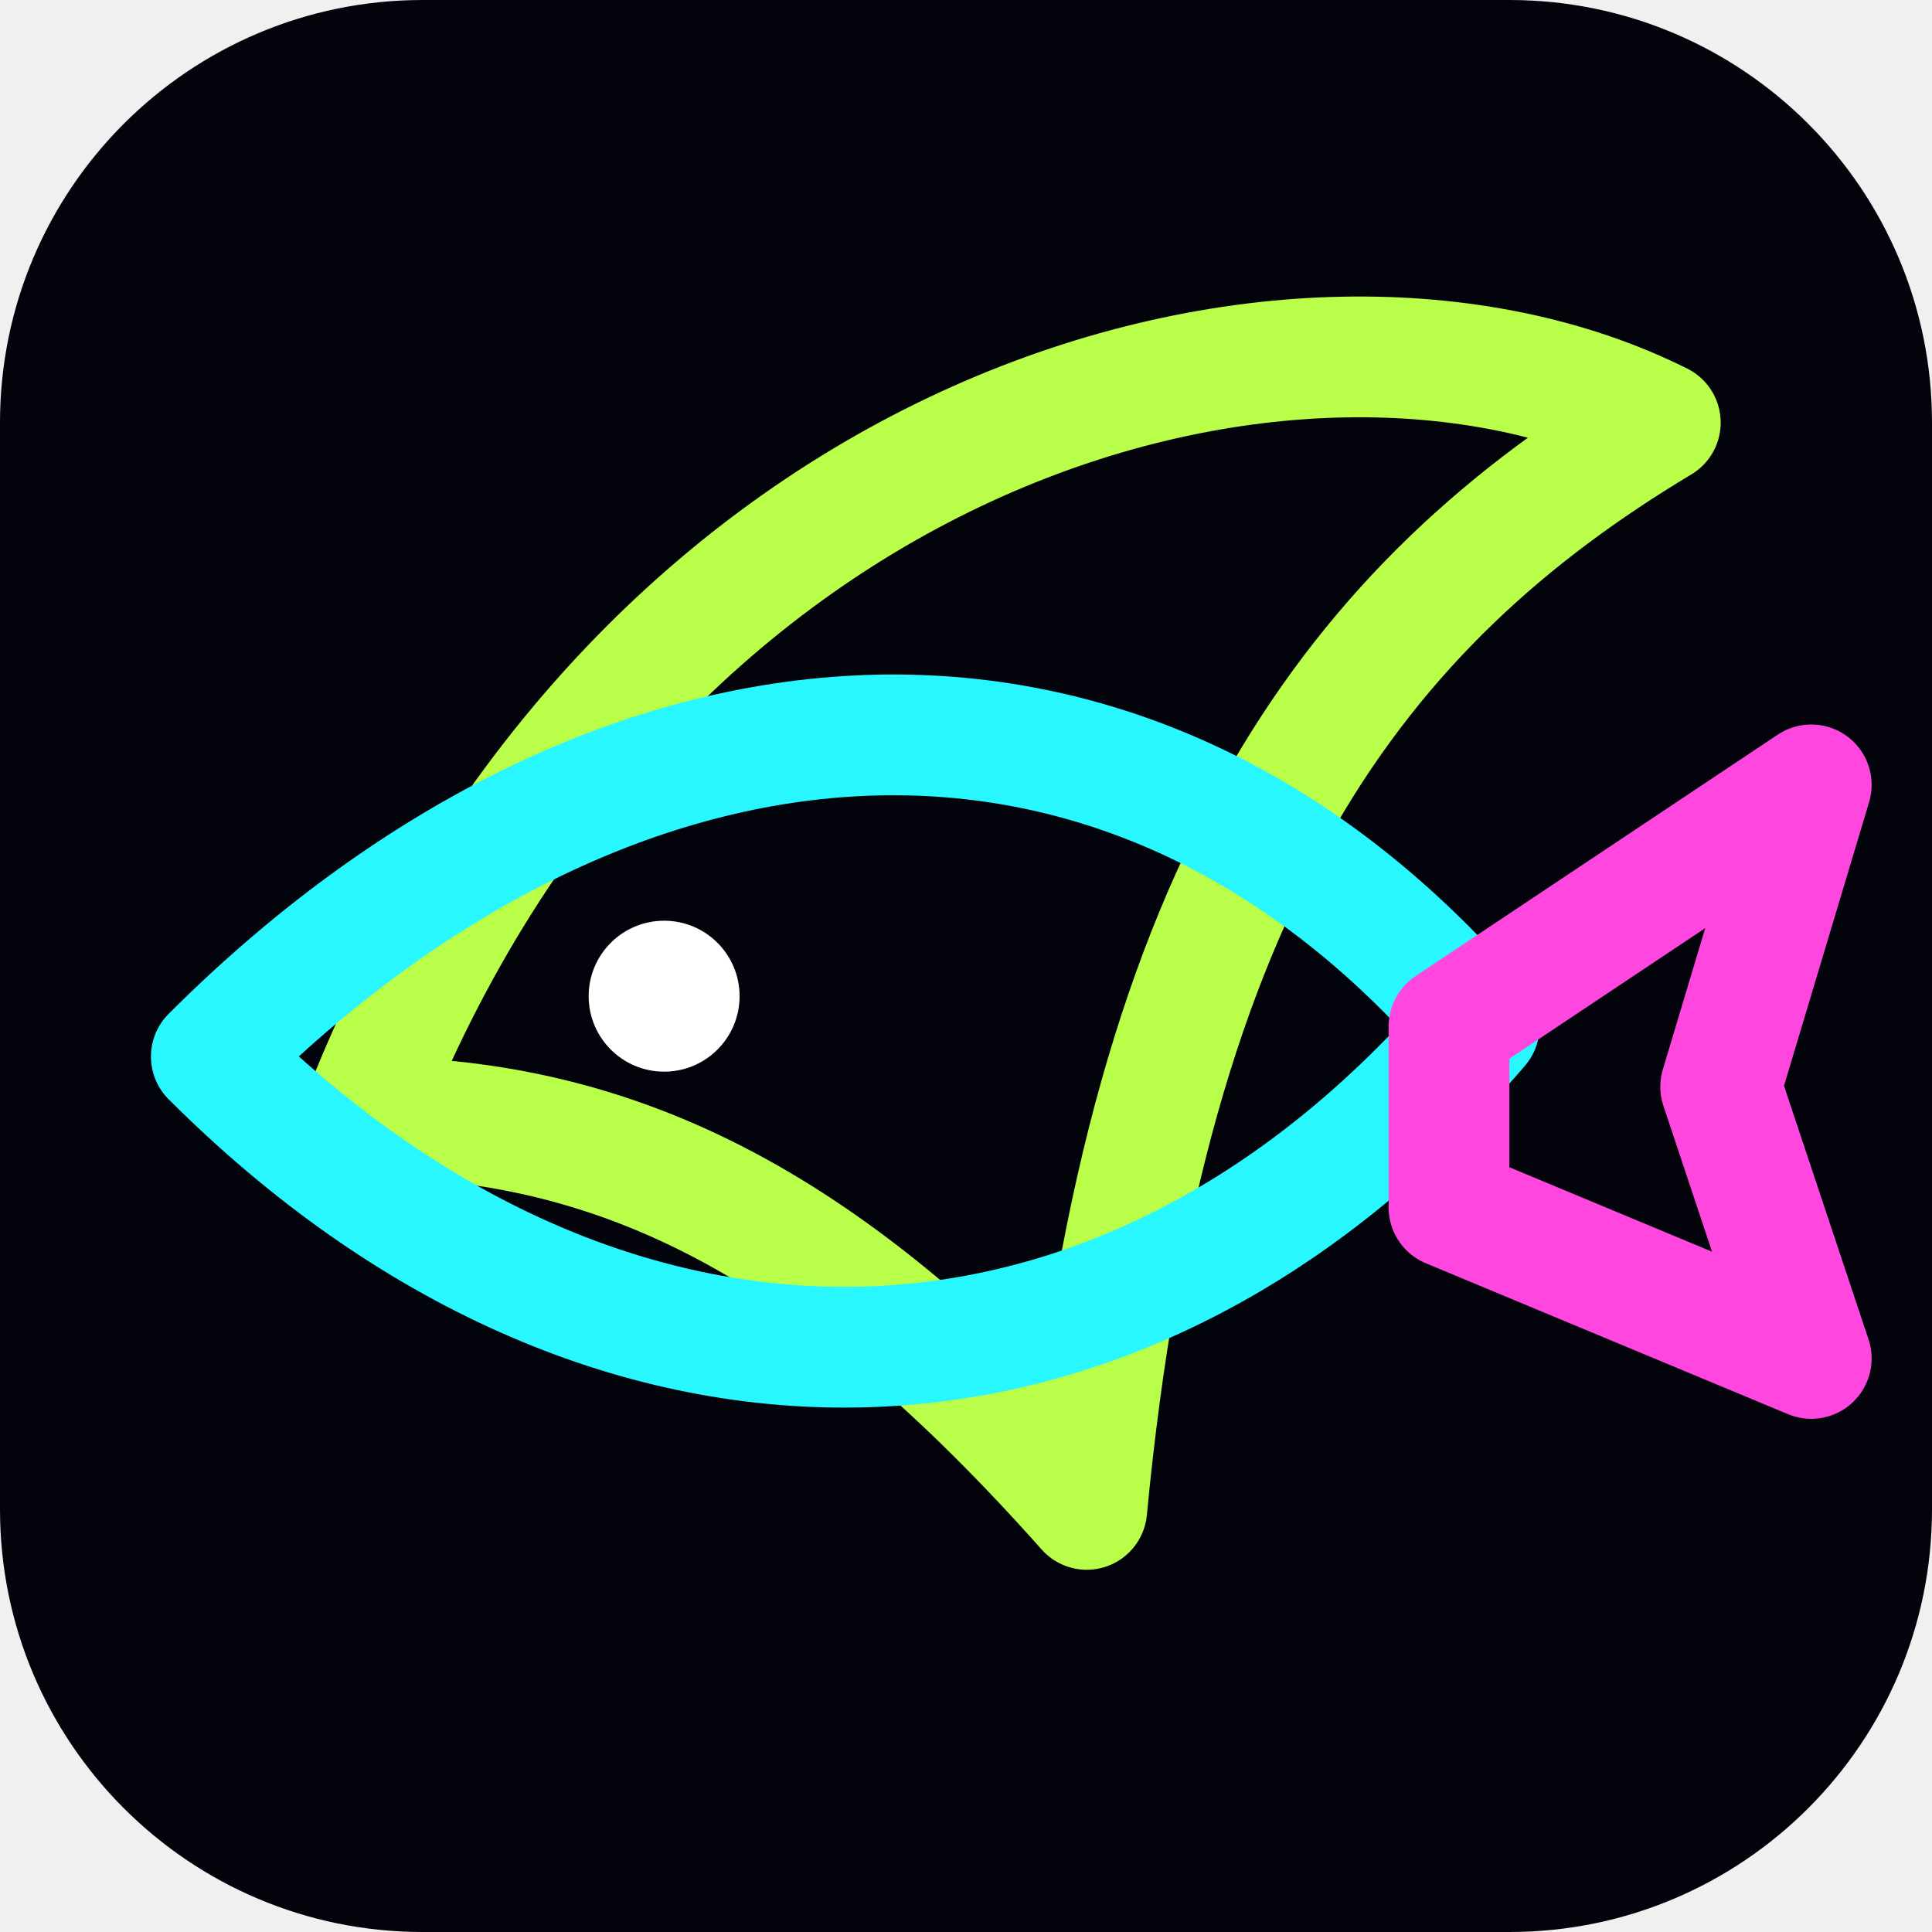
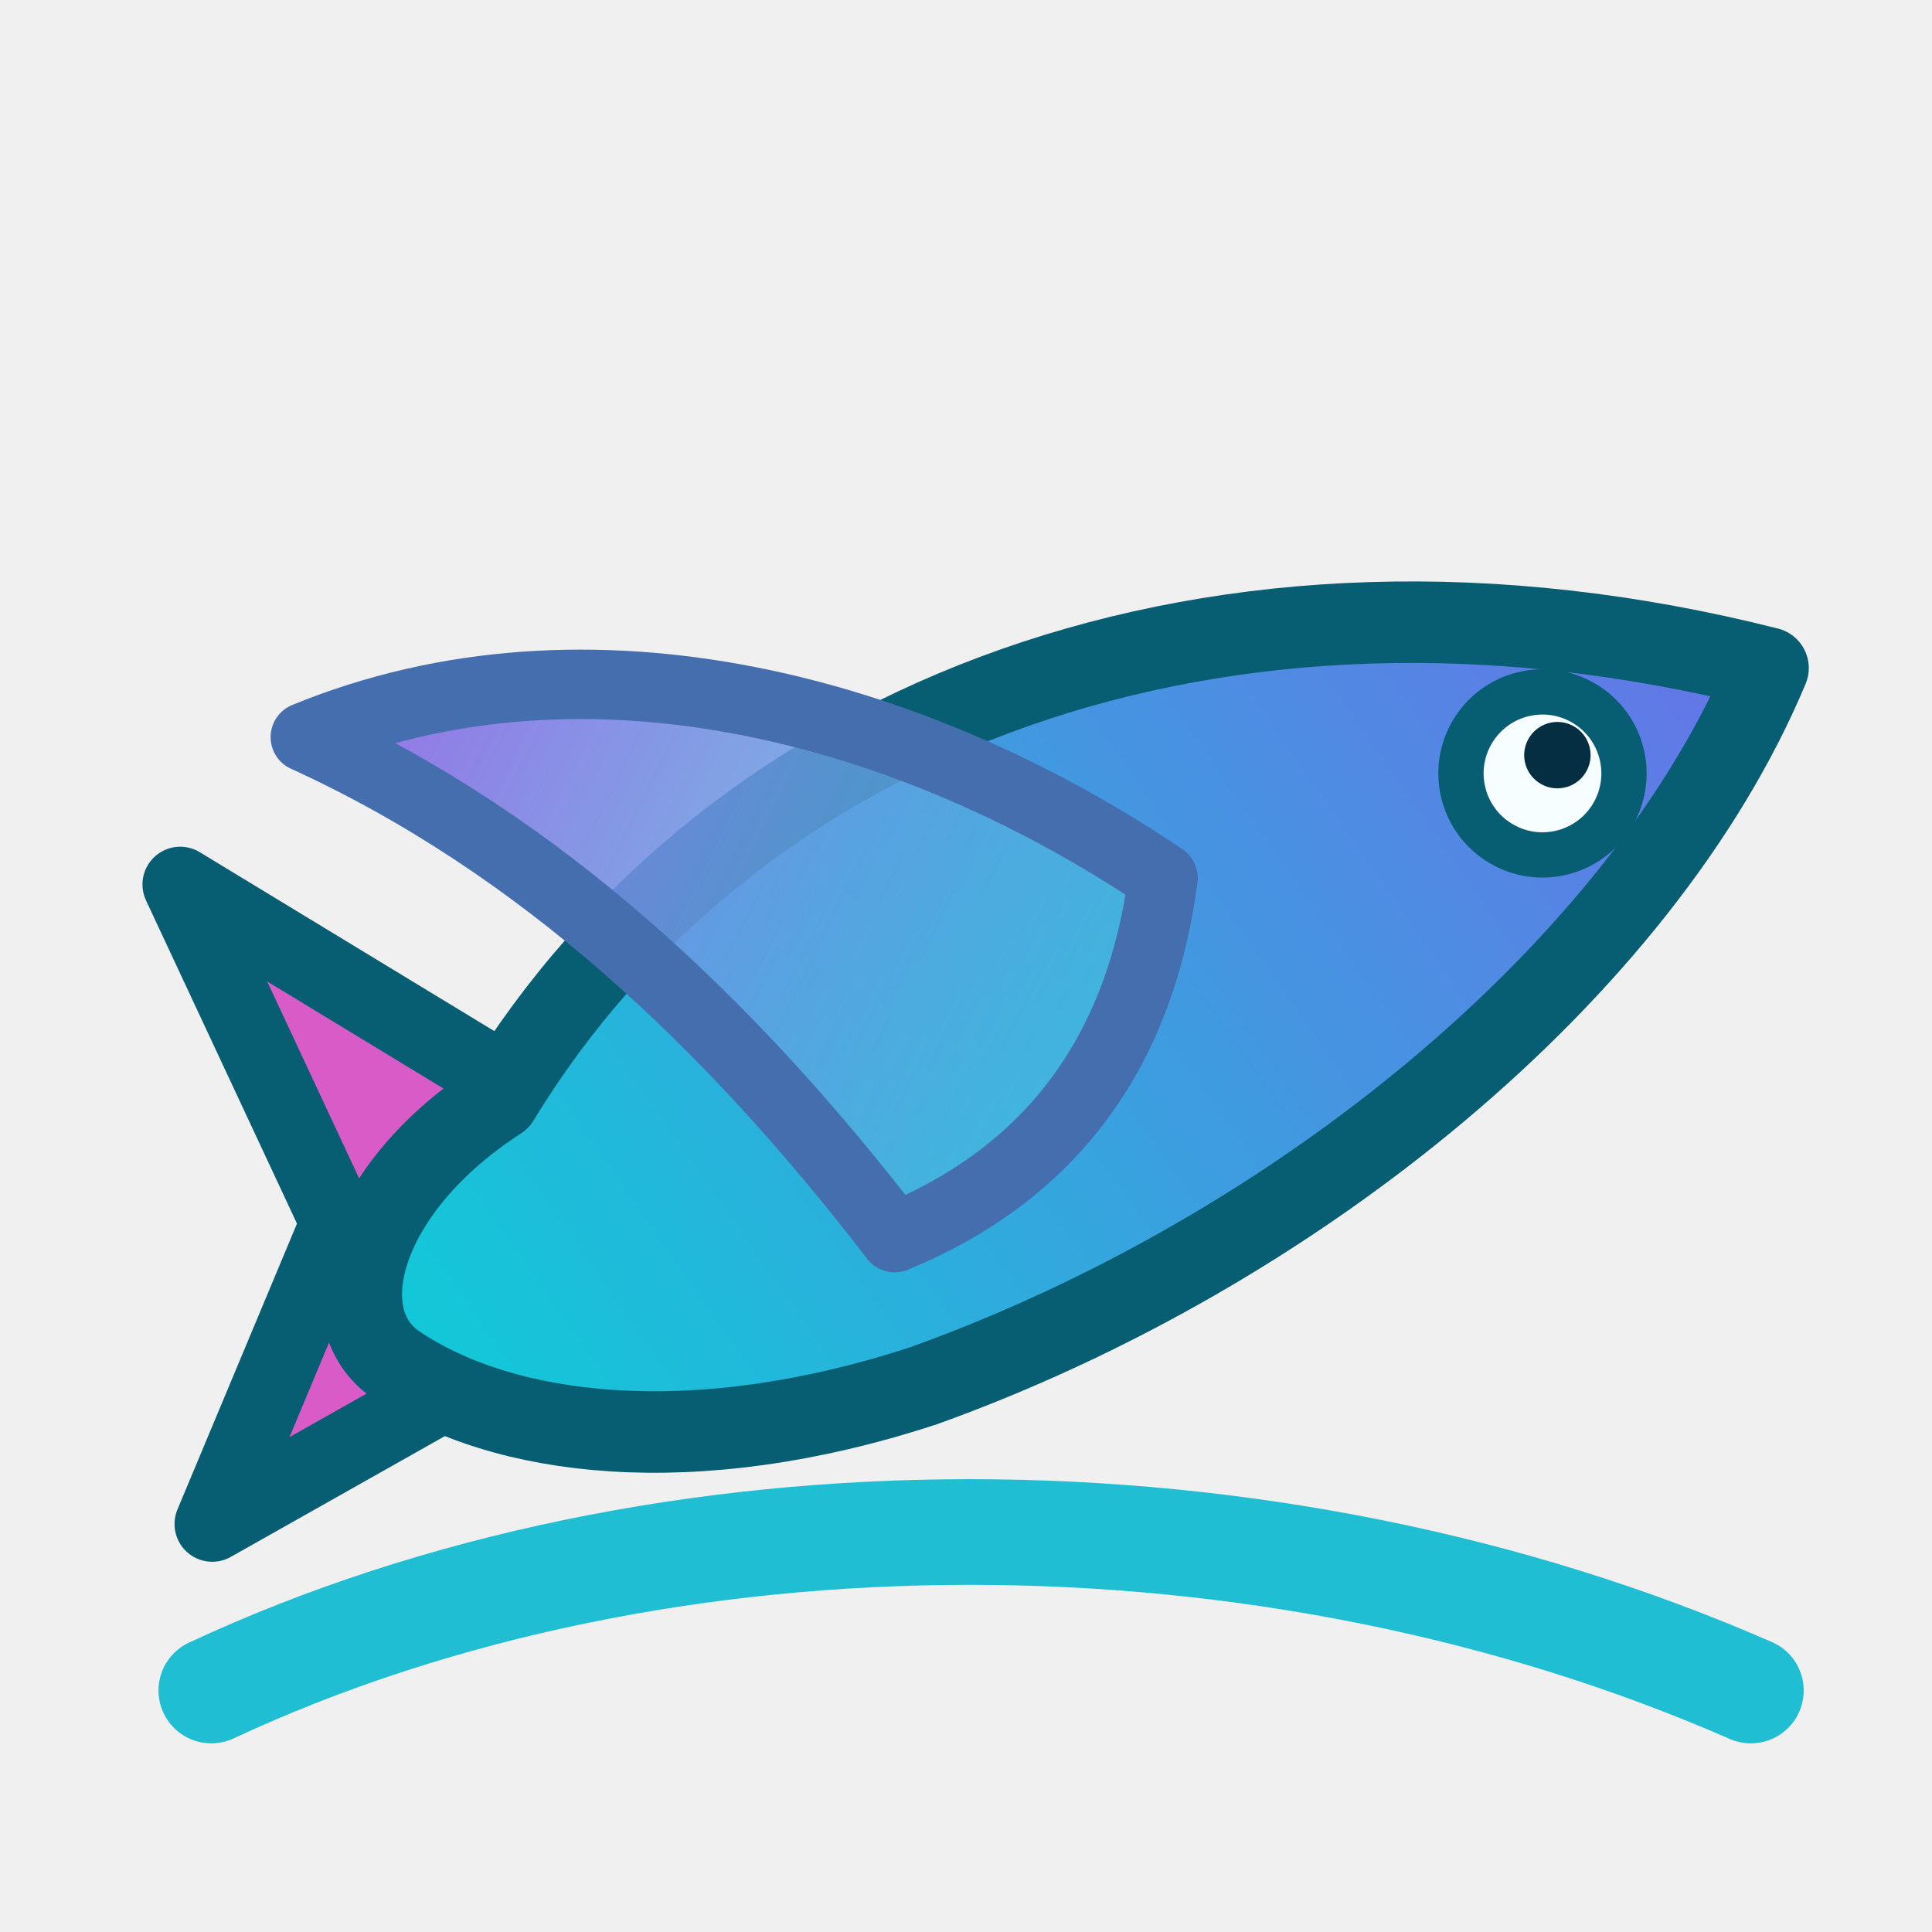
- <svg xmlns="http://www.w3.org/2000/svg" viewBox="0 0 64 64">
-   <rect width="64" height="64" rx="14" fill="#03040B" />
-   <path d="M12 37C21 14 43 8 55 14C45 20 38 29 36 50C28 41 21 37 12 37Z" fill="none" stroke="#B9FF4A" stroke-width="4" stroke-linejoin="round" />
-   <path d="M7 35C20 22 37 20 49 34C37 48 20 48 7 35Z" fill="none" stroke="#28F7FF" stroke-width="4" stroke-linejoin="round" />
-   <path d="M48 34L60 26L57 36L60 45L48 40Z" fill="none" stroke="#FF47DF" stroke-width="4" stroke-linejoin="round" />
-   <circle cx="22" cy="33" r="2.5" fill="#FFFFFF" />
+ <svg xmlns="http://www.w3.org/2000/svg" viewBox="0 0 64 64" role="img" aria-labelledby="title">
+   <defs>
+     <linearGradient id="favicon-body-gradient" x1="13" y1="43" x2="58" y2="23" gradientUnits="userSpaceOnUse">
+       <stop stop-color="#12c8d8" />
+       <stop offset="1" stop-color="#6674e7" />
+     </linearGradient>
+     <linearGradient id="favicon-fin-gradient" x1="13" y1="19" x2="39" y2="39" gradientUnits="userSpaceOnUse">
+       <stop stop-color="#9871e7" />
+       <stop offset="1" stop-color="#32cbdc" stop-opacity=".65" />
+     </linearGradient>
+   </defs>
+   <path data-part="water-arc" d="M7 56c15-7 35-7 51 0" fill="none" stroke="#20bed3" stroke-width="3.5" stroke-linecap="round" />
+   <g transform="rotate(-11 34 32)">
+     <path data-part="tail" d="M18 34 7 24l3 12-6 9 15-5Z" fill="#d85bc8" stroke="#075d72" stroke-width="2.5" stroke-linejoin="round" />
+     <path data-part="fish-body" d="M16 33c10-11 27-14 44-6-6 9-19 16-32 18-8 1-14-1-17-4-2-2 0-6 5-8Z" fill="url(#favicon-body-gradient)" stroke="#075d72" stroke-width="2.7" stroke-linejoin="round" />
+     <path data-part="pectoral-fin" d="M39 30C32 23 22 18 12 20c7 5 12 12 16 20 5-1 9-4 11-10Z" fill="url(#favicon-fin-gradient)" stroke="#456eae" stroke-width="2.3" stroke-linejoin="round" />
+     <circle cx="52" cy="29" r="2.7" fill="#f7feff" stroke="#075d72" stroke-width="1.5" />
+     <circle cx="52.6" cy="28.5" r="1.1" fill="#062e42" />
+   </g>
</svg>
